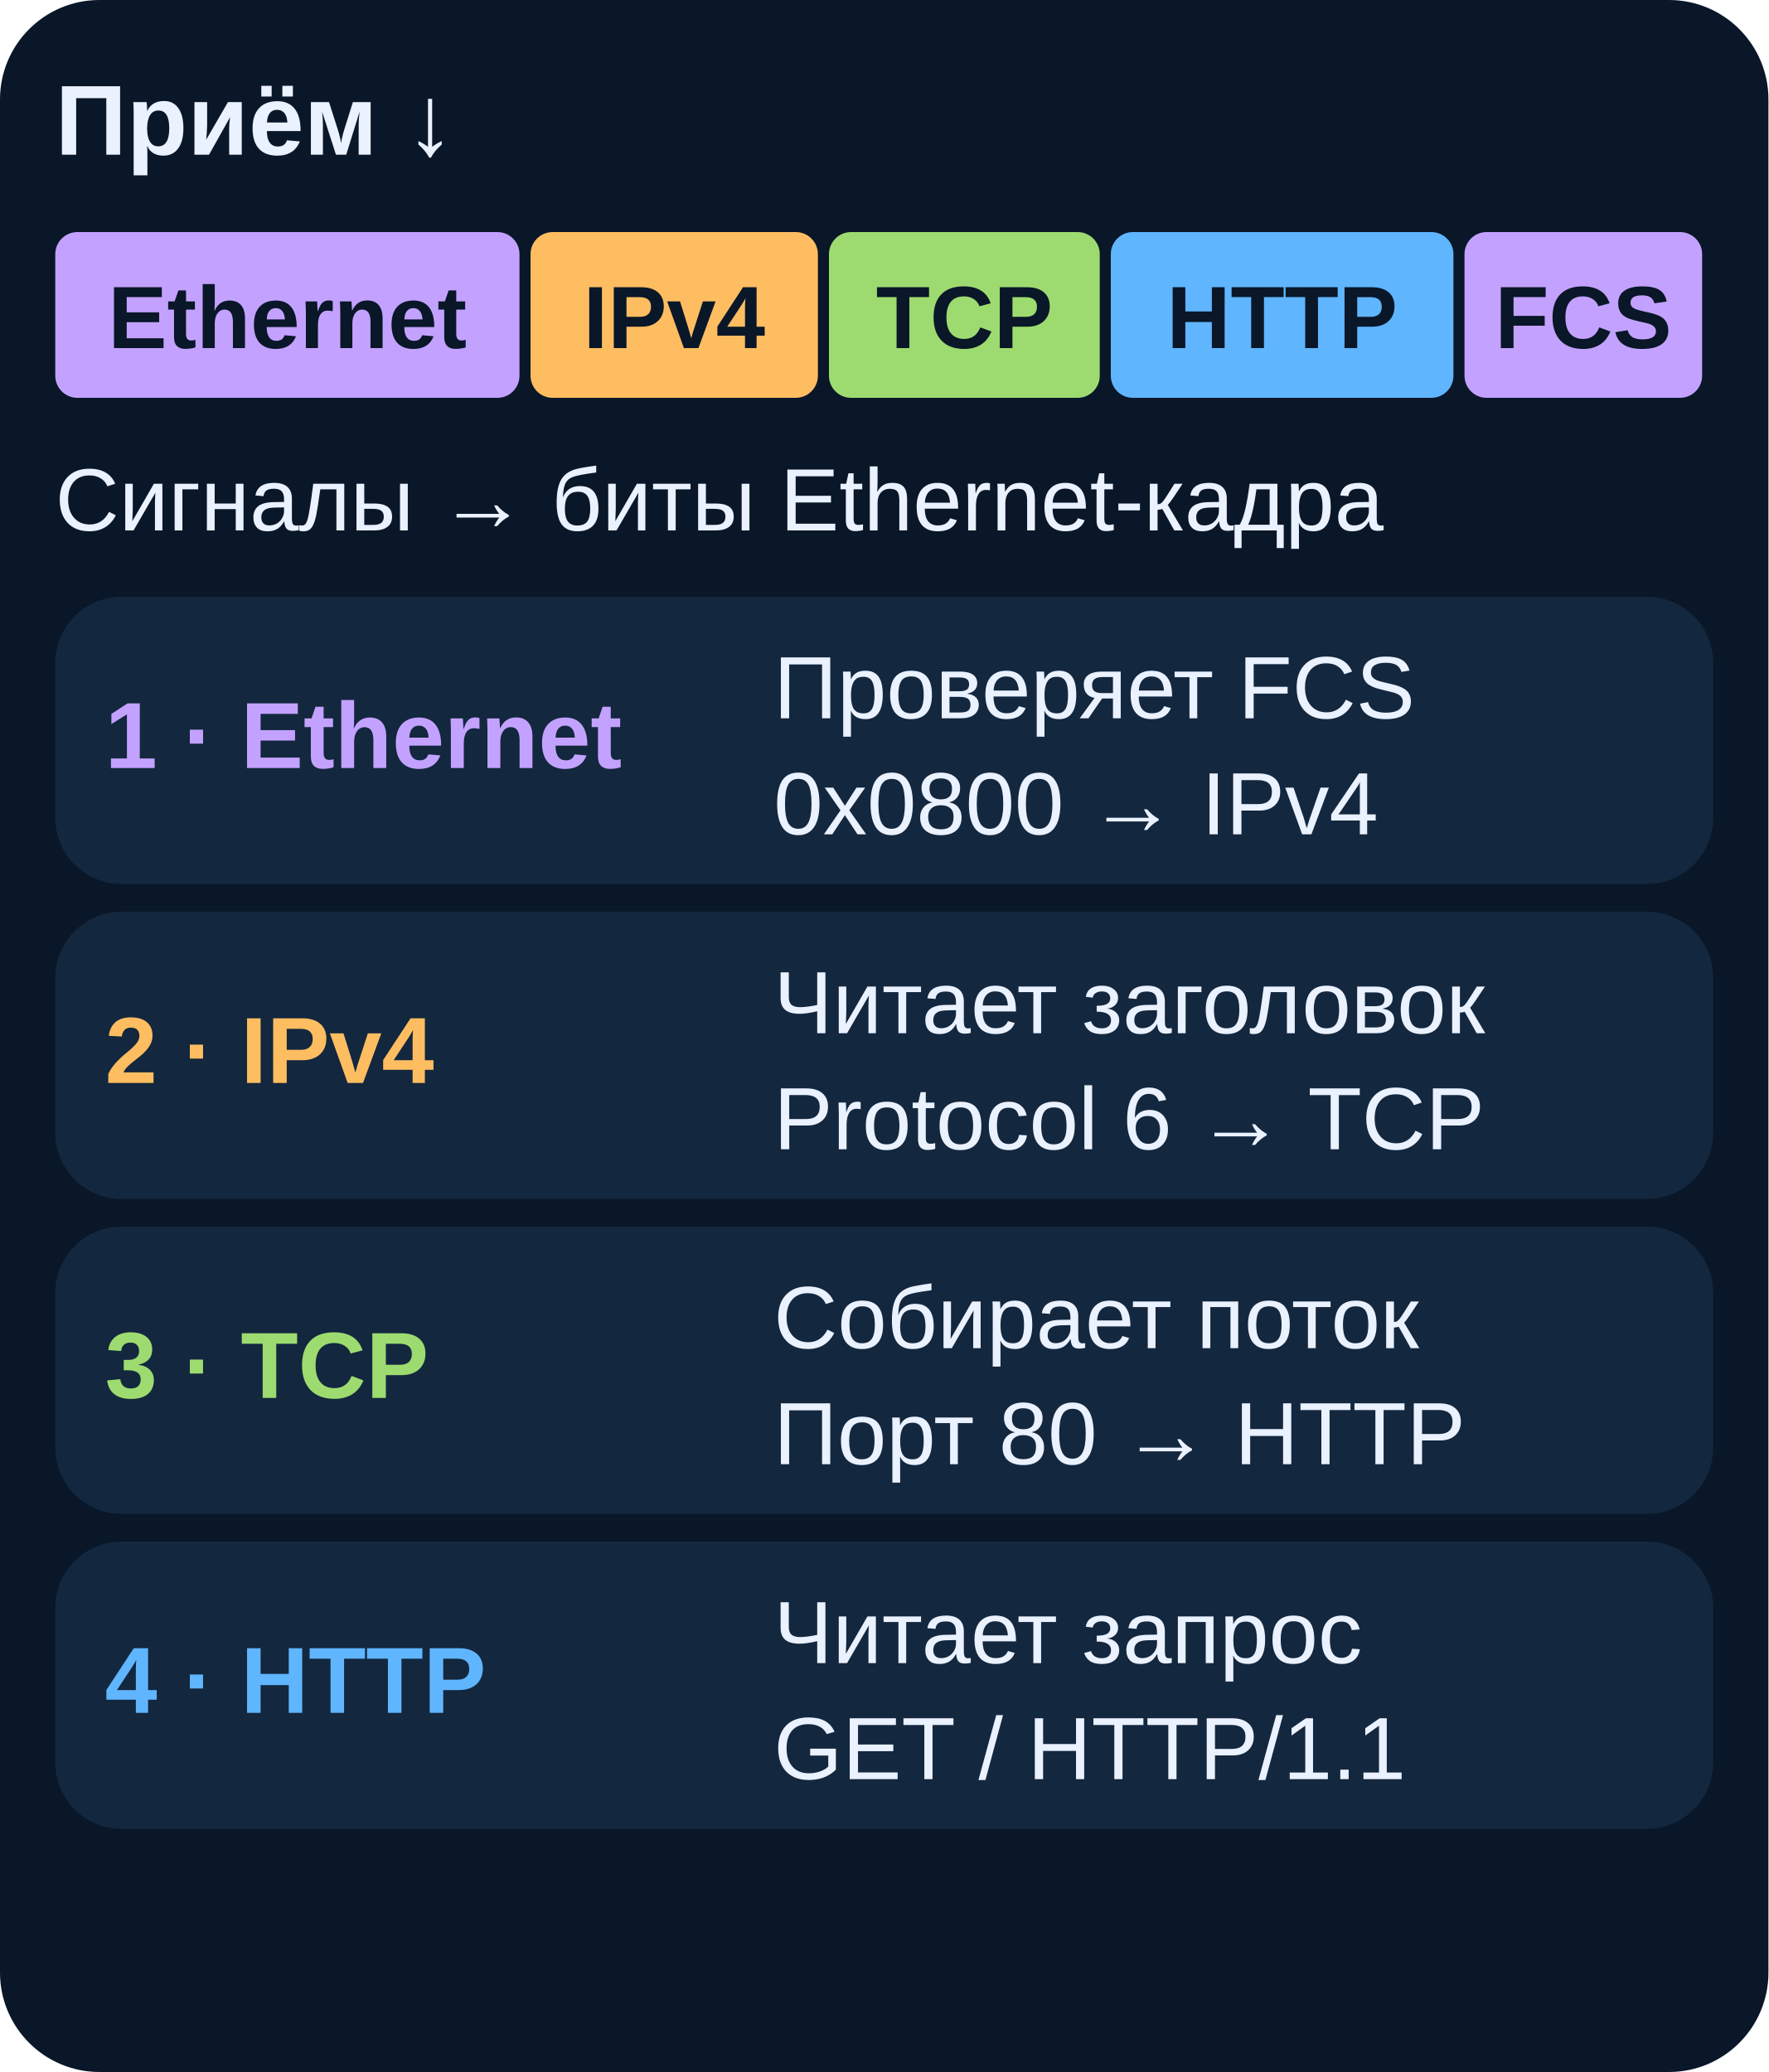
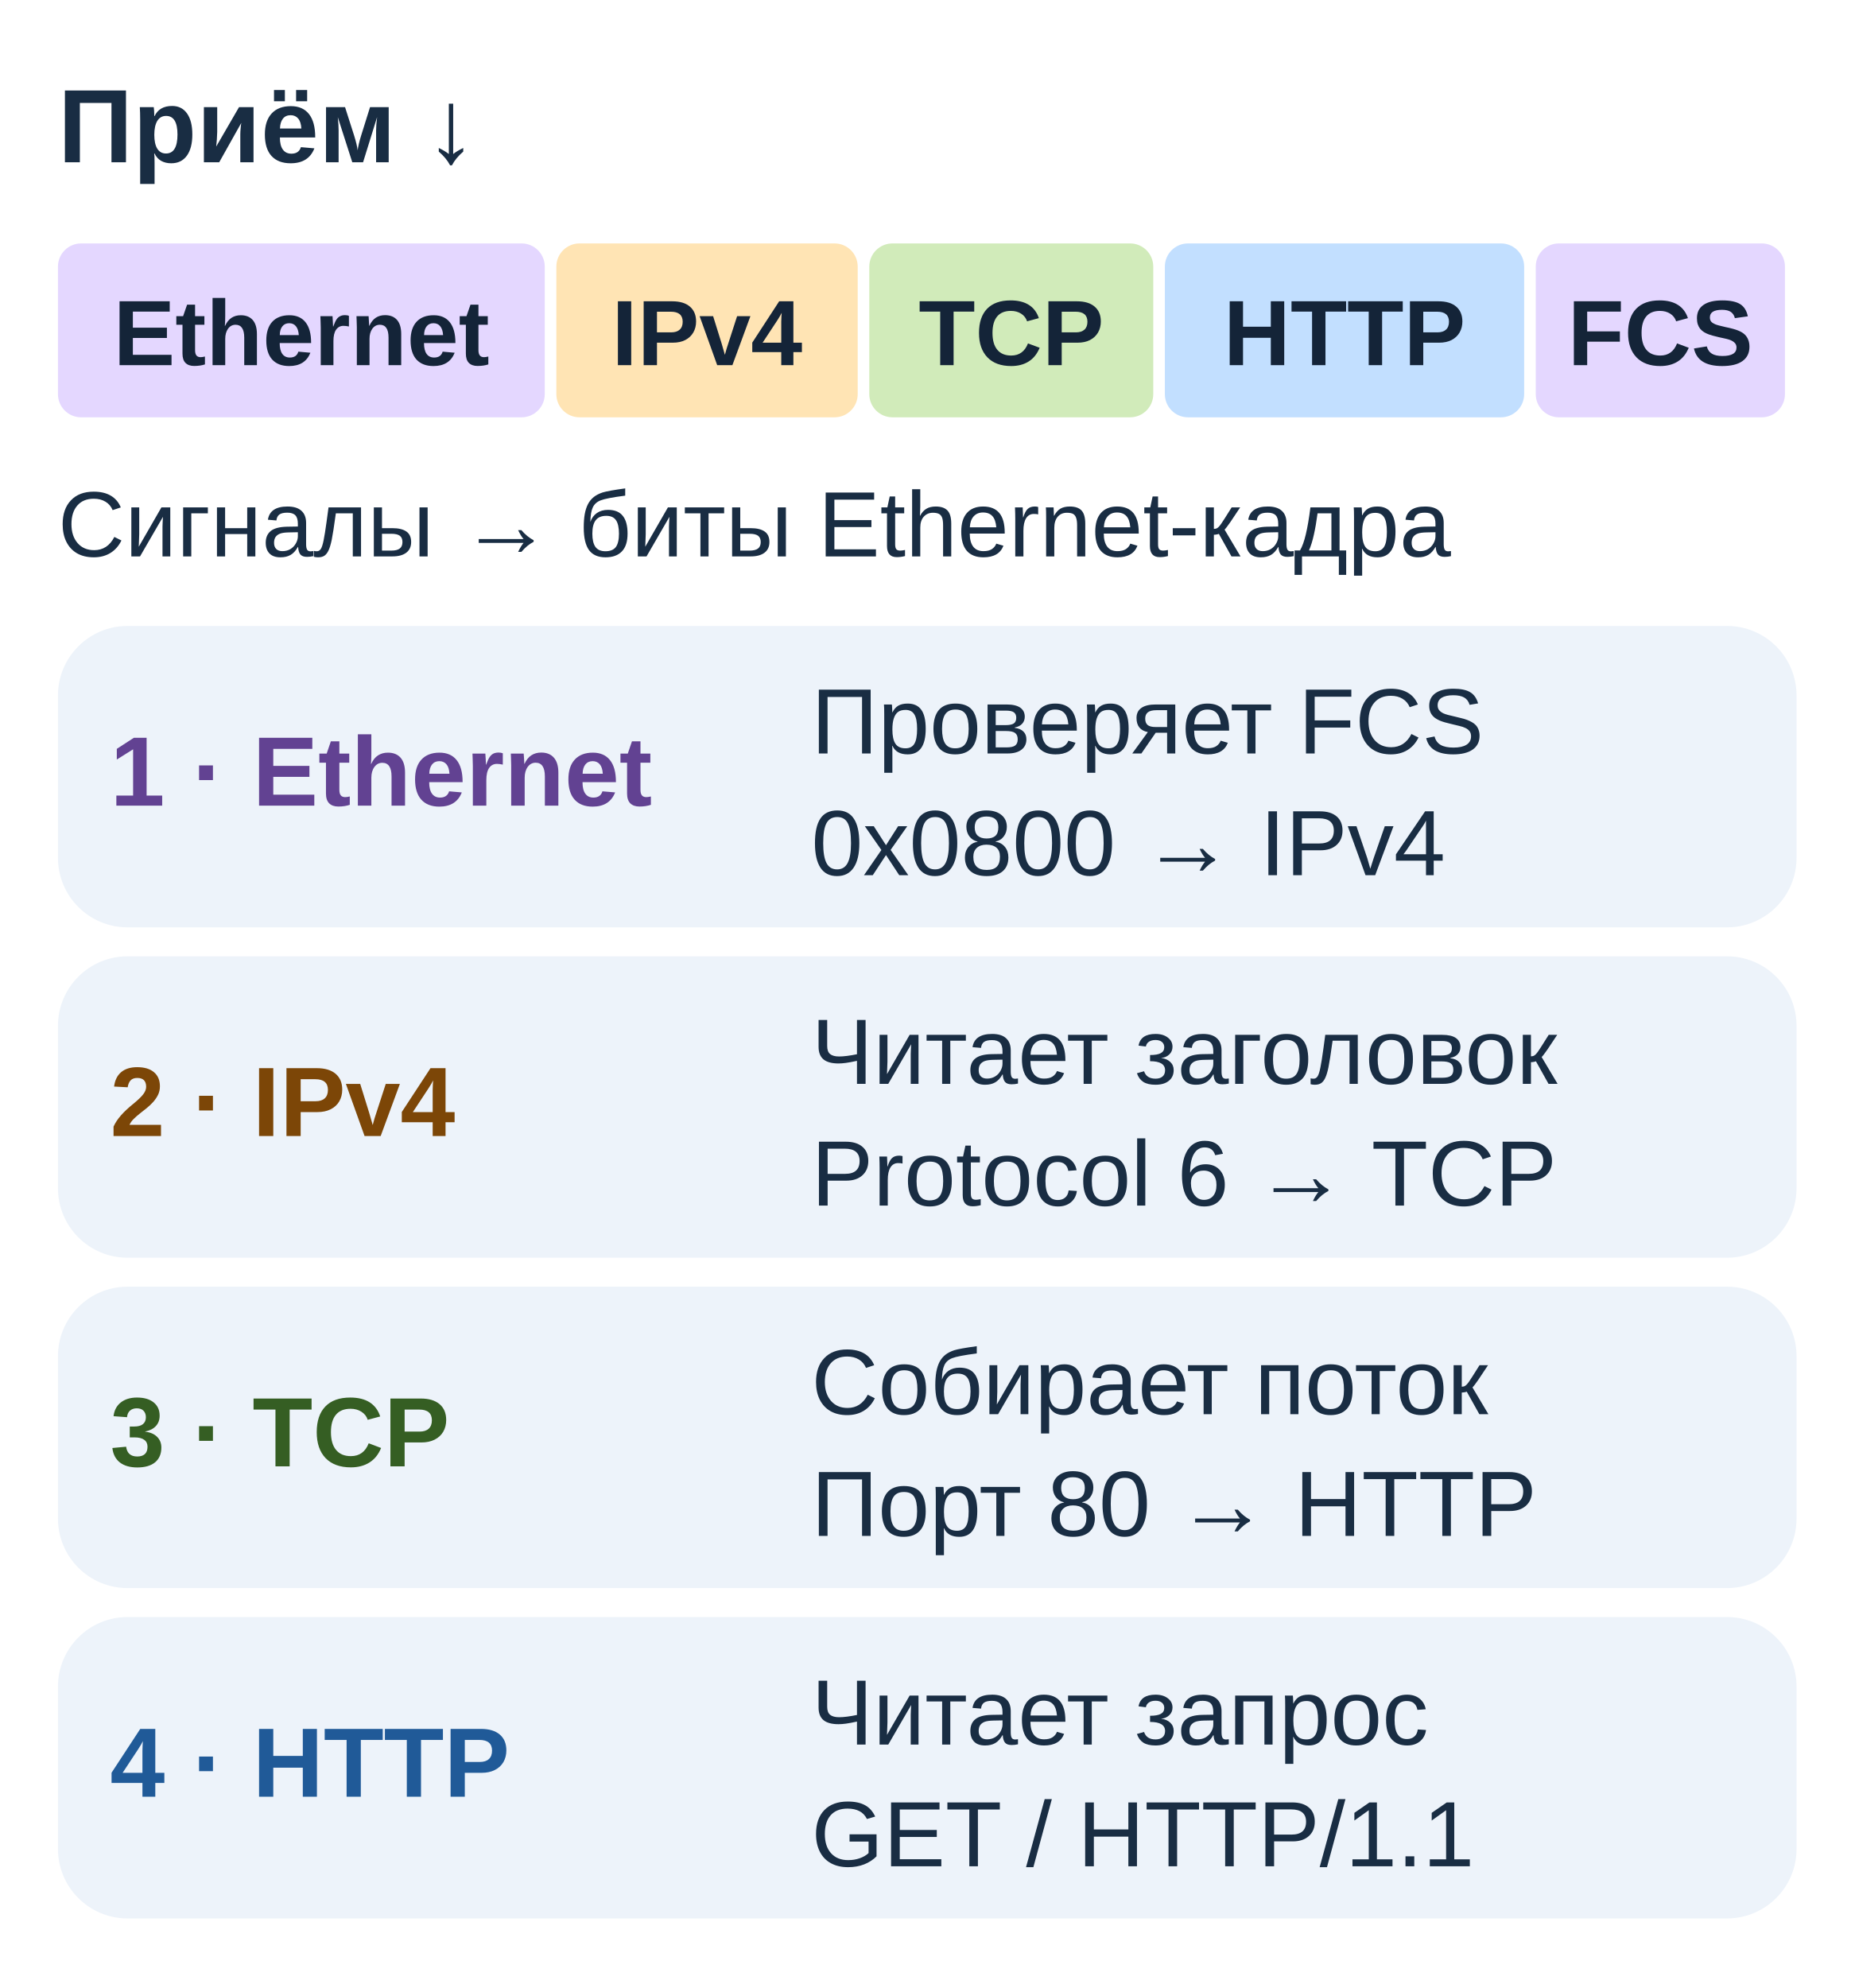
- <svg xmlns="http://www.w3.org/2000/svg" viewBox="0 0 320 375" role="img" aria-labelledby="t">
-   <rect width="320" height="375" rx="18" fill="#091728" />
+ <svg xmlns="http://www.w3.org/2000/svg" viewBox="0 0 320 343" role="img" aria-labelledby="t">
+   <style>:root{--tcpip-ink:#192d43;--tcpip-panel:#edf3fa;--tcpip-route-panel:#fff3dc;--tcpip-line:#506781;--tcpip-rule:#657c95;--tcpip-chip-ink:#142438;--tcpip-application:#205a98;--tcpip-transport:#355e23;--tcpip-internet:#7c4607;--tcpip-link:#624292;--tcpip-application-chip:#c2dfff;--tcpip-transport-chip:#d1ebba;--tcpip-internet-chip:#ffe4b4;--tcpip-link-chip:#e4d7ff;}@media (prefers-color-scheme: dark){:root{--tcpip-ink:#eaf1ff;--tcpip-panel:#13273e;--tcpip-route-panel:#272d3b;--tcpip-line:#a5bbd3;--tcpip-rule:#597491;--tcpip-chip-ink:#142438;--tcpip-application:#80c2ff;--tcpip-transport:#a7df82;--tcpip-internet:#ffc776;--tcpip-link:#cfb4ff;--tcpip-application-chip:#60b5ff;--tcpip-transport-chip:#9ddb70;--tcpip-internet-chip:#ffbd61;--tcpip-link-chip:#c3a2ff;}}</style>
  <g font-family="Arial, sans-serif">
-     <text x="10" y="28" font-size="18" fill="#eaf1ff" font-weight="700">Приём ↓</text>
-     <rect x="10" y="42" width="84" height="30" rx="4" fill="#c3a2ff" />
-     <text text-anchor="middle" x="52.0" y="63" font-size="16" fill="#091728" font-weight="700">Ethernet</text>
-     <rect x="96" y="42" width="52" height="30" rx="4" fill="#ffbd61" />
-     <text text-anchor="middle" x="122.0" y="63" font-size="16" fill="#091728" font-weight="700">IPv4</text>
-     <rect x="150" y="42" width="49" height="30" rx="4" fill="#9ddb70" />
-     <text text-anchor="middle" x="174.5" y="63" font-size="16" fill="#091728" font-weight="700">TCP</text>
-     <rect x="201" y="42" width="62" height="30" rx="4" fill="#60b5ff" />
-     <text text-anchor="middle" x="232.0" y="63" font-size="16" fill="#091728" font-weight="700">HTTP</text>
-     <rect x="265" y="42" width="43" height="30" rx="4" fill="#c3a2ff" />
-     <text text-anchor="middle" x="286.5" y="63" font-size="16" fill="#091728" font-weight="700">FCS</text>
-     <text x="10" y="96" font-size="16" fill="#eaf1ff" font-weight="400">Сигналы → биты Ethernet-кадра</text>
-     <rect x="10" y="108" width="300" height="52" rx="12" fill="#13273e" />
-     <text x="19" y="139" font-size="17" fill="#c3a2ff" font-weight="700">1 · Ethernet</text>
-     <text x="140" y="130" font-size="16" fill="#eaf1ff" font-weight="400">Проверяет FCS</text>
-     <text x="140" y="151" font-size="16" fill="#eaf1ff" font-weight="400">0x0800 → IPv4</text>
-     <rect x="10" y="165" width="300" height="52" rx="12" fill="#13273e" />
-     <text x="19" y="196" font-size="17" fill="#ffbd61" font-weight="700">2 · IPv4</text>
-     <text x="140" y="187" font-size="16" fill="#eaf1ff" font-weight="400">Читает заголовок</text>
-     <text x="140" y="208" font-size="16" fill="#eaf1ff" font-weight="400">Protocol 6 → TCP</text>
-     <rect x="10" y="222" width="300" height="52" rx="12" fill="#13273e" />
-     <text x="19" y="253" font-size="17" fill="#9ddb70" font-weight="700">3 · TCP</text>
-     <text x="140" y="244" font-size="16" fill="#eaf1ff" font-weight="400">Собирает поток</text>
-     <text x="140" y="265" font-size="16" fill="#eaf1ff" font-weight="400">Порт 80 → HTTP</text>
-     <rect x="10" y="279" width="300" height="52" rx="12" fill="#13273e" />
-     <text x="19" y="310" font-size="17" fill="#60b5ff" font-weight="700">4 · HTTP</text>
-     <text x="140" y="301" font-size="16" fill="#eaf1ff" font-weight="400">Читает запрос</text>
-     <text x="140" y="322" font-size="16" fill="#eaf1ff" font-weight="400">GET / HTTP/1.1</text>
+     <text x="10" y="28" font-size="18" fill="var(--tcpip-ink,#192d43)" font-weight="700">Приём ↓</text>
+     <rect x="10" y="42" width="84" height="30" rx="4" fill="var(--tcpip-link-chip,#e4d7ff)" />
+     <text text-anchor="middle" x="52.0" y="63" font-size="16" fill="var(--tcpip-chip-ink,#142438)" font-weight="700">Ethernet</text>
+     <rect x="96" y="42" width="52" height="30" rx="4" fill="var(--tcpip-internet-chip,#ffe4b4)" />
+     <text text-anchor="middle" x="122.0" y="63" font-size="16" fill="var(--tcpip-chip-ink,#142438)" font-weight="700">IPv4</text>
+     <rect x="150" y="42" width="49" height="30" rx="4" fill="var(--tcpip-transport-chip,#d1ebba)" />
+     <text text-anchor="middle" x="174.5" y="63" font-size="16" fill="var(--tcpip-chip-ink,#142438)" font-weight="700">TCP</text>
+     <rect x="201" y="42" width="62" height="30" rx="4" fill="var(--tcpip-application-chip,#c2dfff)" />
+     <text text-anchor="middle" x="232.0" y="63" font-size="16" fill="var(--tcpip-chip-ink,#142438)" font-weight="700">HTTP</text>
+     <rect x="265" y="42" width="43" height="30" rx="4" fill="var(--tcpip-link-chip,#e4d7ff)" />
+     <text text-anchor="middle" x="286.5" y="63" font-size="16" fill="var(--tcpip-chip-ink,#142438)" font-weight="700">FCS</text>
+     <text x="10" y="96" font-size="16" fill="var(--tcpip-ink,#192d43)" font-weight="400">Сигналы → биты Ethernet-кадра</text>
+     <rect x="10" y="108" width="300" height="52" rx="12" fill="var(--tcpip-panel,#edf3fa)" />
+     <text x="19" y="139" font-size="17" fill="var(--tcpip-link,#624292)" font-weight="700">1 · Ethernet</text>
+     <text x="140" y="130" font-size="16" fill="var(--tcpip-ink,#192d43)" font-weight="400">Проверяет FCS</text>
+     <text x="140" y="151" font-size="16" fill="var(--tcpip-ink,#192d43)" font-weight="400">0x0800 → IPv4</text>
+     <rect x="10" y="165" width="300" height="52" rx="12" fill="var(--tcpip-panel,#edf3fa)" />
+     <text x="19" y="196" font-size="17" fill="var(--tcpip-internet,#7c4607)" font-weight="700">2 · IPv4</text>
+     <text x="140" y="187" font-size="16" fill="var(--tcpip-ink,#192d43)" font-weight="400">Читает заголовок</text>
+     <text x="140" y="208" font-size="16" fill="var(--tcpip-ink,#192d43)" font-weight="400">Protocol 6 → TCP</text>
+     <rect x="10" y="222" width="300" height="52" rx="12" fill="var(--tcpip-panel,#edf3fa)" />
+     <text x="19" y="253" font-size="17" fill="var(--tcpip-transport,#355e23)" font-weight="700">3 · TCP</text>
+     <text x="140" y="244" font-size="16" fill="var(--tcpip-ink,#192d43)" font-weight="400">Собирает поток</text>
+     <text x="140" y="265" font-size="16" fill="var(--tcpip-ink,#192d43)" font-weight="400">Порт 80 → HTTP</text>
+     <rect x="10" y="279" width="300" height="52" rx="12" fill="var(--tcpip-panel,#edf3fa)" />
+     <text x="19" y="310" font-size="17" fill="var(--tcpip-application,#205a98)" font-weight="700">4 · HTTP</text>
+     <text x="140" y="301" font-size="16" fill="var(--tcpip-ink,#192d43)" font-weight="400">Читает запрос</text>
+     <text x="140" y="322" font-size="16" fill="var(--tcpip-ink,#192d43)" font-weight="400">GET / HTTP/1.1</text>
  </g>
</svg>
